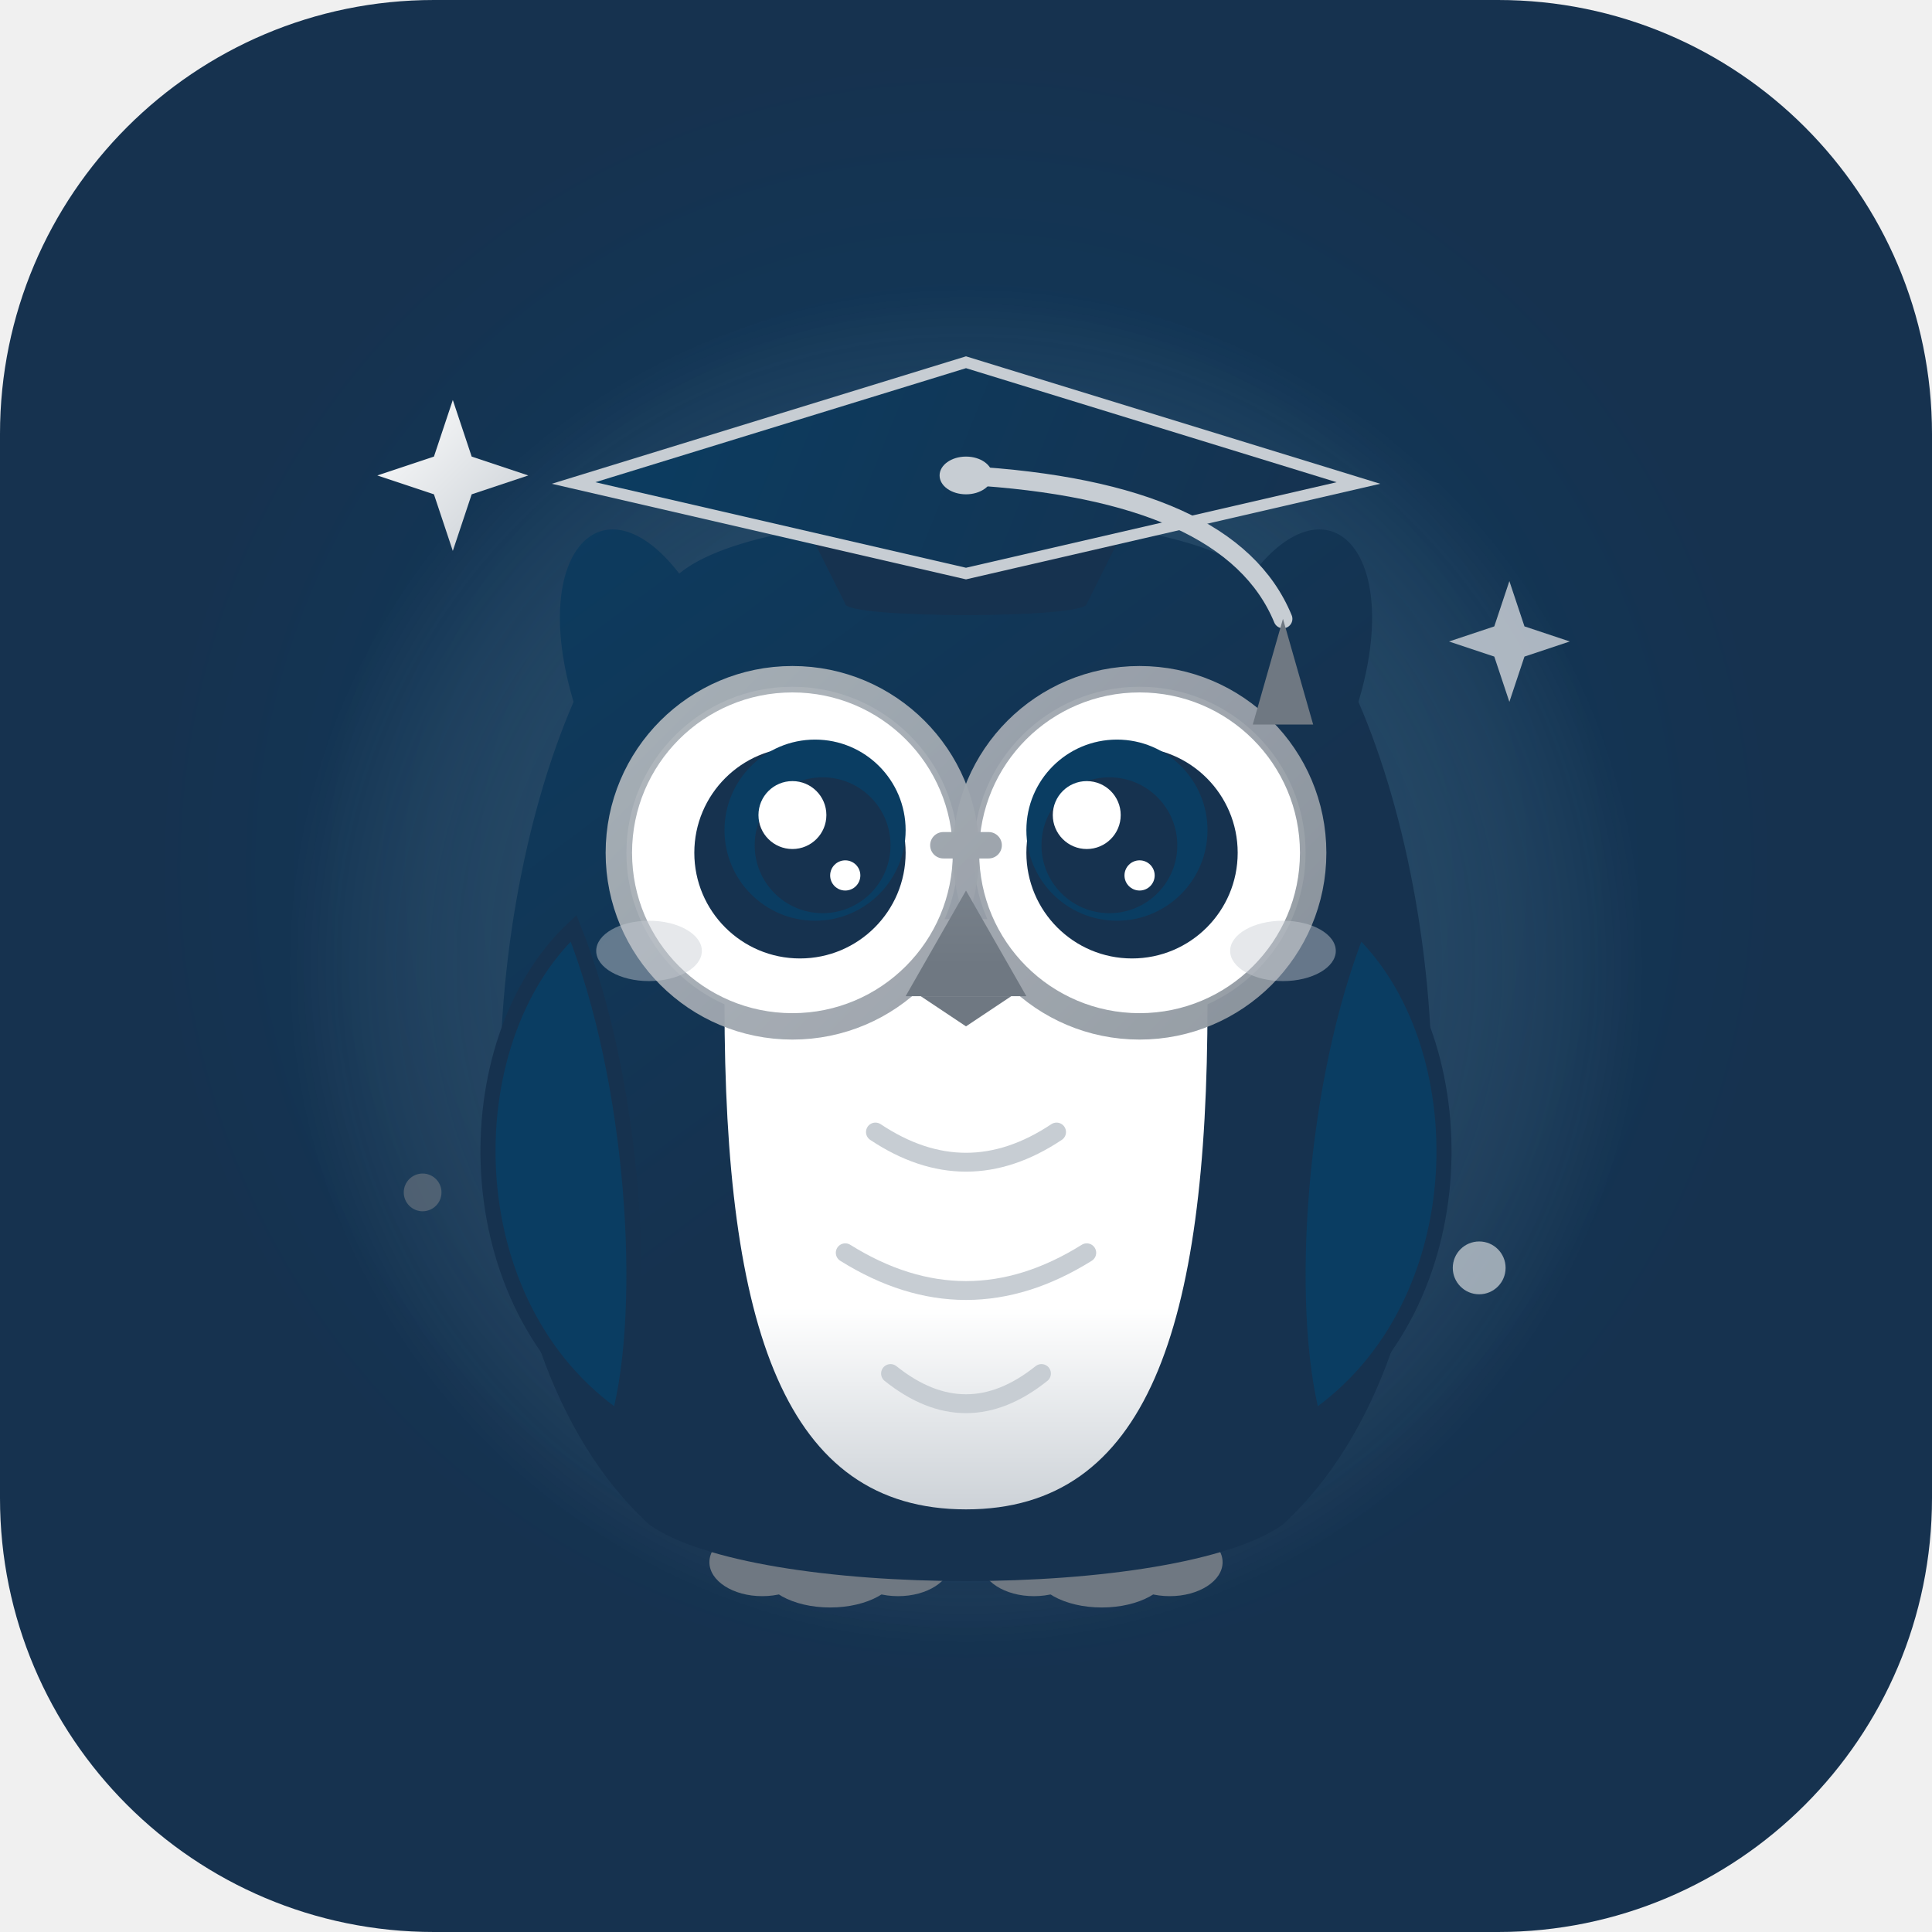
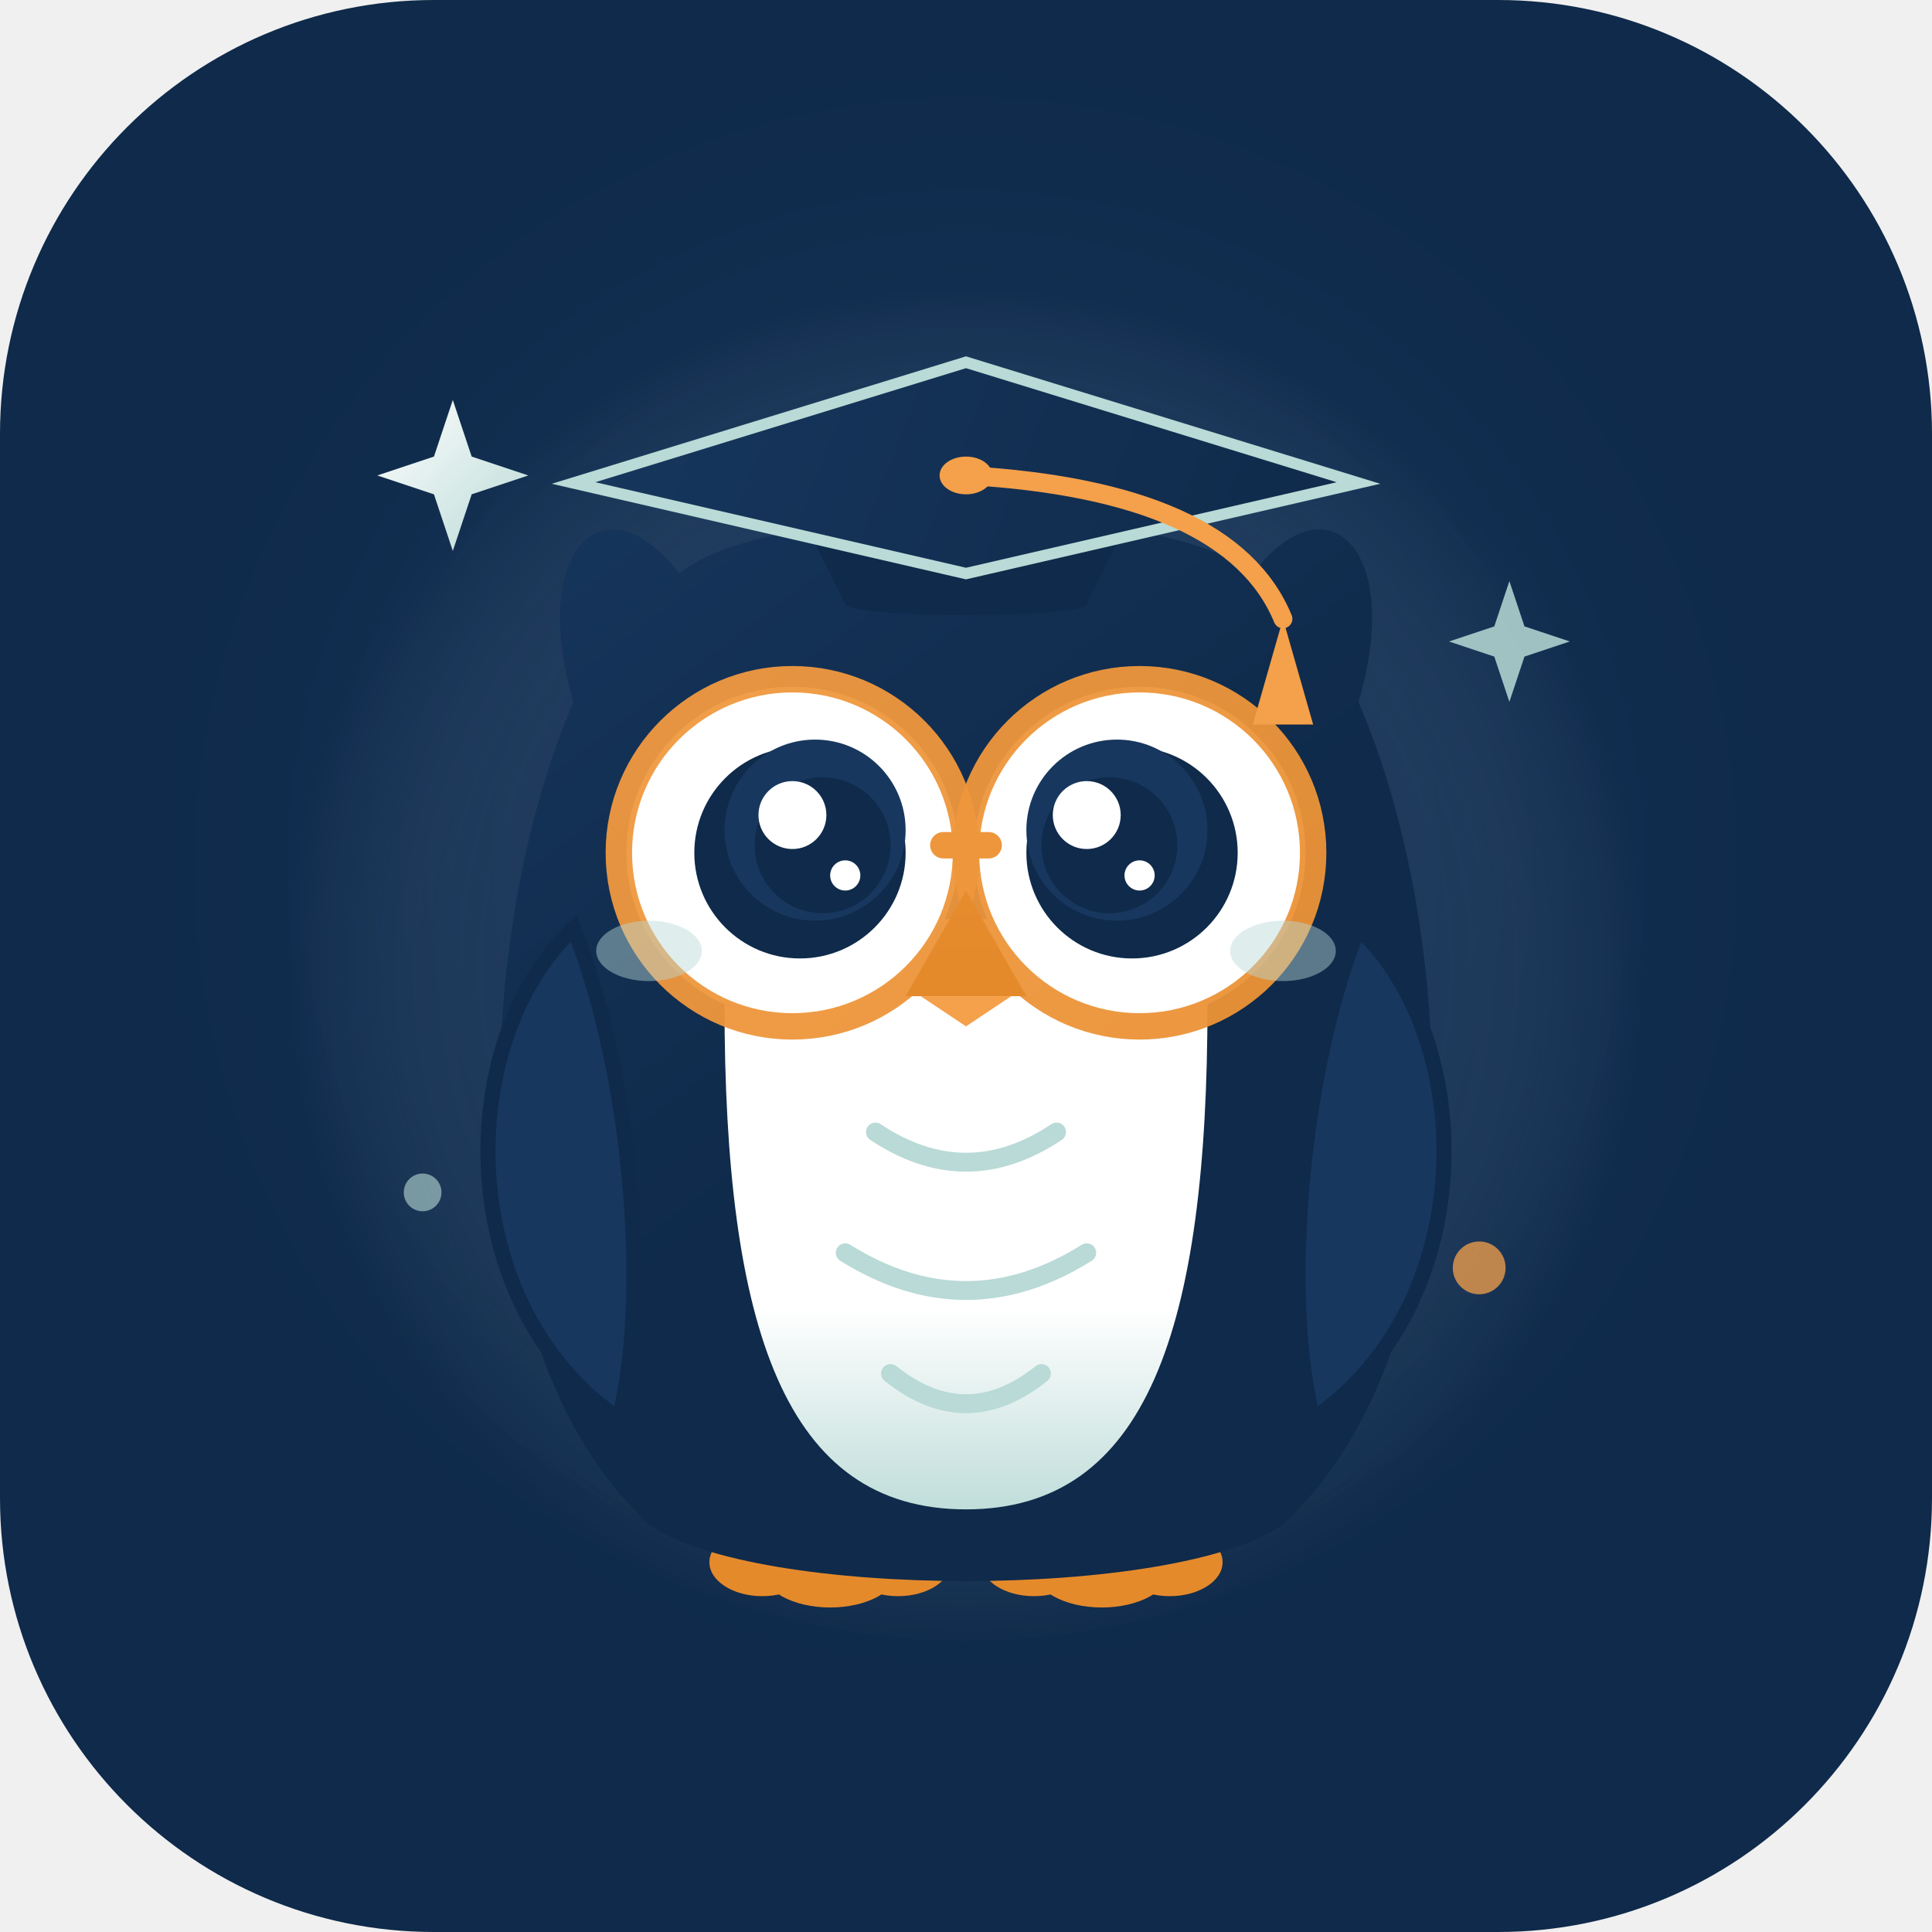
<svg xmlns="http://www.w3.org/2000/svg" width="512" height="512" viewBox="0 0 512 512" fill="none">
  <rect width="512" height="512" rx="115" fill="url(#iconBgGrad)" />
  <g transform="translate(56, 56) scale(2)">
    <defs>
      <linearGradient id="owlBodyGrad" x1="40" y1="20" x2="160" y2="180" gradientUnits="userSpaceOnUse">
-         <stop offset="0%" stop-color="#0A3D62" />
-         <stop offset="55%" stop-color="#16324F" />
-         <stop offset="100%" stop-color="#16324F" />
+         <stop offset="0%" stop-color="#17375E" />
+         <stop offset="55%" stop-color="#0F2A4A" />
+         <stop offset="100%" stop-color="#0F2A4A" />
      </linearGradient>
      <linearGradient id="owlBellyGrad" x1="100" y1="90" x2="100" y2="175" gradientUnits="userSpaceOnUse">
        <stop offset="0%" stop-color="#FFFFFF" />
        <stop offset="65%" stop-color="#FFFFFF" />
-         <stop offset="100%" stop-color="#C7CDD3" />
+         <stop offset="100%" stop-color="#B9DAD6" />
      </linearGradient>
      <linearGradient id="owlCoralGrad" x1="0" y1="0" x2="200" y2="200" gradientUnits="userSpaceOnUse">
-         <stop offset="0%" stop-color="#C7CDD3" />
-         <stop offset="100%" stop-color="#6F7882" />
+         <stop offset="0%" stop-color="#F5A04A" />
+         <stop offset="100%" stop-color="#E58A2B" />
      </linearGradient>
      <linearGradient id="owlGoldGrad" x1="0" y1="0" x2="0" y2="100" gradientUnits="userSpaceOnUse">
-         <stop offset="0%" stop-color="#C7CDD3" />
-         <stop offset="100%" stop-color="#6F7882" />
+         <stop offset="0%" stop-color="#F5A04A" />
+         <stop offset="100%" stop-color="#E58A2B" />
      </linearGradient>
      <linearGradient id="capGrad" x1="50" y1="10" x2="150" y2="50" gradientUnits="userSpaceOnUse">
-         <stop offset="0%" stop-color="#0A3D62" />
-         <stop offset="100%" stop-color="#16324F" />
+         <stop offset="0%" stop-color="#17375E" />
+         <stop offset="100%" stop-color="#0F2A4A" />
      </linearGradient>
      <linearGradient id="sparkleGrad" x1="0" y1="0" x2="1" y2="1">
        <stop offset="0%" stop-color="#FFFFFF" />
-         <stop offset="100%" stop-color="#C7CDD3" />
+         <stop offset="100%" stop-color="#B9DAD6" />
      </linearGradient>
      <radialGradient id="iconBgGrad" cx="50%" cy="45%" r="65%">
-         <stop offset="0%" stop-color="#0A3D62" />
-         <stop offset="65%" stop-color="#16324F" />
-         <stop offset="100%" stop-color="#16324F" />
+         <stop offset="0%" stop-color="#17375E" />
+         <stop offset="65%" stop-color="#0F2A4A" />
+         <stop offset="100%" stop-color="#0F2A4A" />
      </radialGradient>
      <radialGradient id="ambientAura" cx="100" cy="100" r="90" gradientUnits="userSpaceOnUse">
-         <stop offset="0%" stop-color="#C7CDD3" stop-opacity="0.35" />
-         <stop offset="50%" stop-color="#6F7882" stop-opacity="0.2" />
+         <stop offset="0%" stop-color="#B9DAD6" stop-opacity="0.35" />
+         <stop offset="50%" stop-color="#17375E" stop-opacity="0.2" />
        <stop offset="100%" stop-color="#FFFFFF" stop-opacity="0" />
      </radialGradient>
    </defs>
    <circle cx="100" cy="100" r="90" fill="url(#ambientAura)" />
    <path d="M32 45L34.5 37.5L42 35L34.5 32.5L32 25L29.5 32.5L22 35L29.5 37.5L32 45Z" fill="url(#sparkleGrad)" />
-     <path d="M172 65L174 59L180 57L174 55L172 49L170 55L164 57L170 59L172 65Z" fill="#C7CDD3" opacity="0.85" />
-     <circle cx="168" cy="140" r="3.5" fill="#C7CDD3" opacity="0.75" />
-     <circle cx="28" cy="130" r="2.5" fill="#6F7882" opacity="0.6" />
+     <path d="M172 65L174 59L180 57L174 55L172 49L170 55L164 57L170 59L172 65Z" fill="#B9DAD6" opacity="0.85" />
+     <circle cx="168" cy="140" r="3.5" fill="#F5A04A" opacity="0.75" />
+     <circle cx="28" cy="130" r="2.5" fill="#B9DAD6" opacity="0.6" />
    <g id="feet">
      <ellipse cx="82" cy="180" rx="9" ry="5" fill="url(#owlGoldGrad)" />
      <ellipse cx="73" cy="179" rx="7" ry="4.5" fill="url(#owlGoldGrad)" />
      <ellipse cx="91" cy="179" rx="7" ry="4.5" fill="url(#owlGoldGrad)" />
      <ellipse cx="118" cy="180" rx="9" ry="5" fill="url(#owlGoldGrad)" />
      <ellipse cx="109" cy="179" rx="7" ry="4.5" fill="url(#owlGoldGrad)" />
      <ellipse cx="127" cy="179" rx="7" ry="4.5" fill="url(#owlGoldGrad)" />
    </g>
    <path d="M48 65        C42 45, 52 35, 62 48        C74 38, 126 38, 138 48        C148 35, 158 45, 152 65        C165 95, 168 150, 142 174        C128 184, 72 184, 58 174        C32 150, 35 95, 48 65 Z" fill="url(#owlBodyGrad)" />
-     <path d="M48 95 C32 110, 32 145, 54 160 C58 145, 56 115, 48 95 Z" fill="#0A3D62" stroke="#16324F" stroke-width="2" />
-     <path d="M152 95 C168 110, 168 145, 146 160 C142 145, 144 115, 152 95 Z" fill="#0A3D62" stroke="#16324F" stroke-width="2" />
+     <path d="M48 95 C32 110, 32 145, 54 160 C58 145, 56 115, 48 95 Z" fill="#17375E" stroke="#0F2A4A" stroke-width="2" />
+     <path d="M152 95 C168 110, 168 145, 146 160 C142 145, 144 115, 152 95 Z" fill="#17375E" stroke="#0F2A4A" stroke-width="2" />
    <path d="M68 105        C68 90, 132 90, 132 105        C132 148, 124 172, 100 172        C76 172, 68 148, 68 105 Z" fill="url(#owlBellyGrad)" />
-     <path d="M88 122 Q100 130 112 122" stroke="#C7CDD3" stroke-width="2.5" stroke-linecap="round" fill="none" />
-     <path d="M84 138 Q100 148 116 138" stroke="#C7CDD3" stroke-width="2.5" stroke-linecap="round" fill="none" />
-     <path d="M90 154 Q100 162 110 154" stroke="#C7CDD3" stroke-width="2.5" stroke-linecap="round" fill="none" />
+     <path d="M88 122 Q100 130 112 122" stroke="#B9DAD6" stroke-width="2.5" stroke-linecap="round" fill="none" />
+     <path d="M84 138 Q100 148 116 138" stroke="#B9DAD6" stroke-width="2.5" stroke-linecap="round" fill="none" />
+     <path d="M90 154 Q100 162 110 154" stroke="#B9DAD6" stroke-width="2.5" stroke-linecap="round" fill="none" />
    <ellipse cx="77" cy="85" rx="22" ry="22" fill="#FFFFFF" />
    <ellipse cx="123" cy="85" rx="22" ry="22" fill="#FFFFFF" />
-     <ellipse cx="78" cy="85" rx="14" ry="14" fill="#16324F" />
-     <ellipse cx="80" cy="82" rx="12" ry="12" fill="#0A3D62" />
-     <ellipse cx="81" cy="84" rx="9" ry="9" fill="#16324F" />
+     <ellipse cx="78" cy="85" rx="14" ry="14" fill="#0F2A4A" />
+     <ellipse cx="80" cy="82" rx="12" ry="12" fill="#17375E" />
+     <ellipse cx="81" cy="84" rx="9" ry="9" fill="#0F2A4A" />
    <circle cx="77" cy="80" r="4.5" fill="#FFFFFF" />
    <circle cx="84" cy="88" r="2" fill="#FFFFFF" />
-     <ellipse cx="122" cy="85" rx="14" ry="14" fill="#16324F" />
-     <ellipse cx="120" cy="82" rx="12" ry="12" fill="#0A3D62" />
-     <ellipse cx="119" cy="84" rx="9" ry="9" fill="#16324F" />
+     <ellipse cx="122" cy="85" rx="14" ry="14" fill="#0F2A4A" />
+     <ellipse cx="120" cy="82" rx="12" ry="12" fill="#17375E" />
+     <ellipse cx="119" cy="84" rx="9" ry="9" fill="#0F2A4A" />
    <circle cx="116" cy="80" r="4.5" fill="#FFFFFF" />
    <circle cx="123" cy="88" r="2" fill="#FFFFFF" />
    <circle cx="77" cy="85" r="23" stroke="url(#owlCoralGrad)" stroke-width="3.5" fill="none" opacity="0.95" />
    <circle cx="123" cy="85" r="23" stroke="url(#owlCoralGrad)" stroke-width="3.5" fill="none" opacity="0.95" />
    <line x1="97" y1="84" x2="103" y2="84" stroke="url(#owlCoralGrad)" stroke-width="3.5" stroke-linecap="round" />
    <polygon points="100,90 92,104 108,104" fill="url(#owlGoldGrad)" />
-     <polygon points="100,108 94,104 106,104" fill="#6F7882" />
-     <ellipse cx="58" cy="98" rx="7" ry="4" fill="#C7CDD3" opacity="0.45" />
-     <ellipse cx="142" cy="98" rx="7" ry="4" fill="#C7CDD3" opacity="0.45" />
+     <polygon points="100,108 94,104 106,104" fill="#F5A04A" />
+     <ellipse cx="58" cy="98" rx="7" ry="4" fill="#B9DAD6" opacity="0.45" />
+     <ellipse cx="142" cy="98" rx="7" ry="4" fill="#B9DAD6" opacity="0.45" />
    <g id="gradCap">
-       <path d="M80 44 C80 37, 120 37, 120 44 L116 52 C116 54, 84 54, 84 52 Z" fill="#16324F" />
-       <polygon points="100,20 152,36 100,48 48,36" fill="url(#capGrad)" stroke="#C7CDD3" stroke-width="1.5" />
-       <ellipse cx="100" cy="35" rx="3.5" ry="2.5" fill="#C7CDD3" />
-       <path d="M100 35 Q135 37 142 54" stroke="#C7CDD3" stroke-width="2.5" stroke-linecap="round" fill="none" />
-       <polygon points="142,54 138,68 146,68" fill="#6F7882" />
+       <path d="M80 44 C80 37, 120 37, 120 44 L116 52 C116 54, 84 54, 84 52 Z" fill="#0F2A4A" />
+       <polygon points="100,20 152,36 100,48 48,36" fill="url(#capGrad)" stroke="#B9DAD6" stroke-width="1.5" />
+       <ellipse cx="100" cy="35" rx="3.5" ry="2.5" fill="#F5A04A" />
+       <path d="M100 35 Q135 37 142 54" stroke="#F5A04A" stroke-width="2.5" stroke-linecap="round" fill="none" />
+       <polygon points="142,54 138,68 146,68" fill="#F5A04A" />
    </g>
  </g>
</svg>
